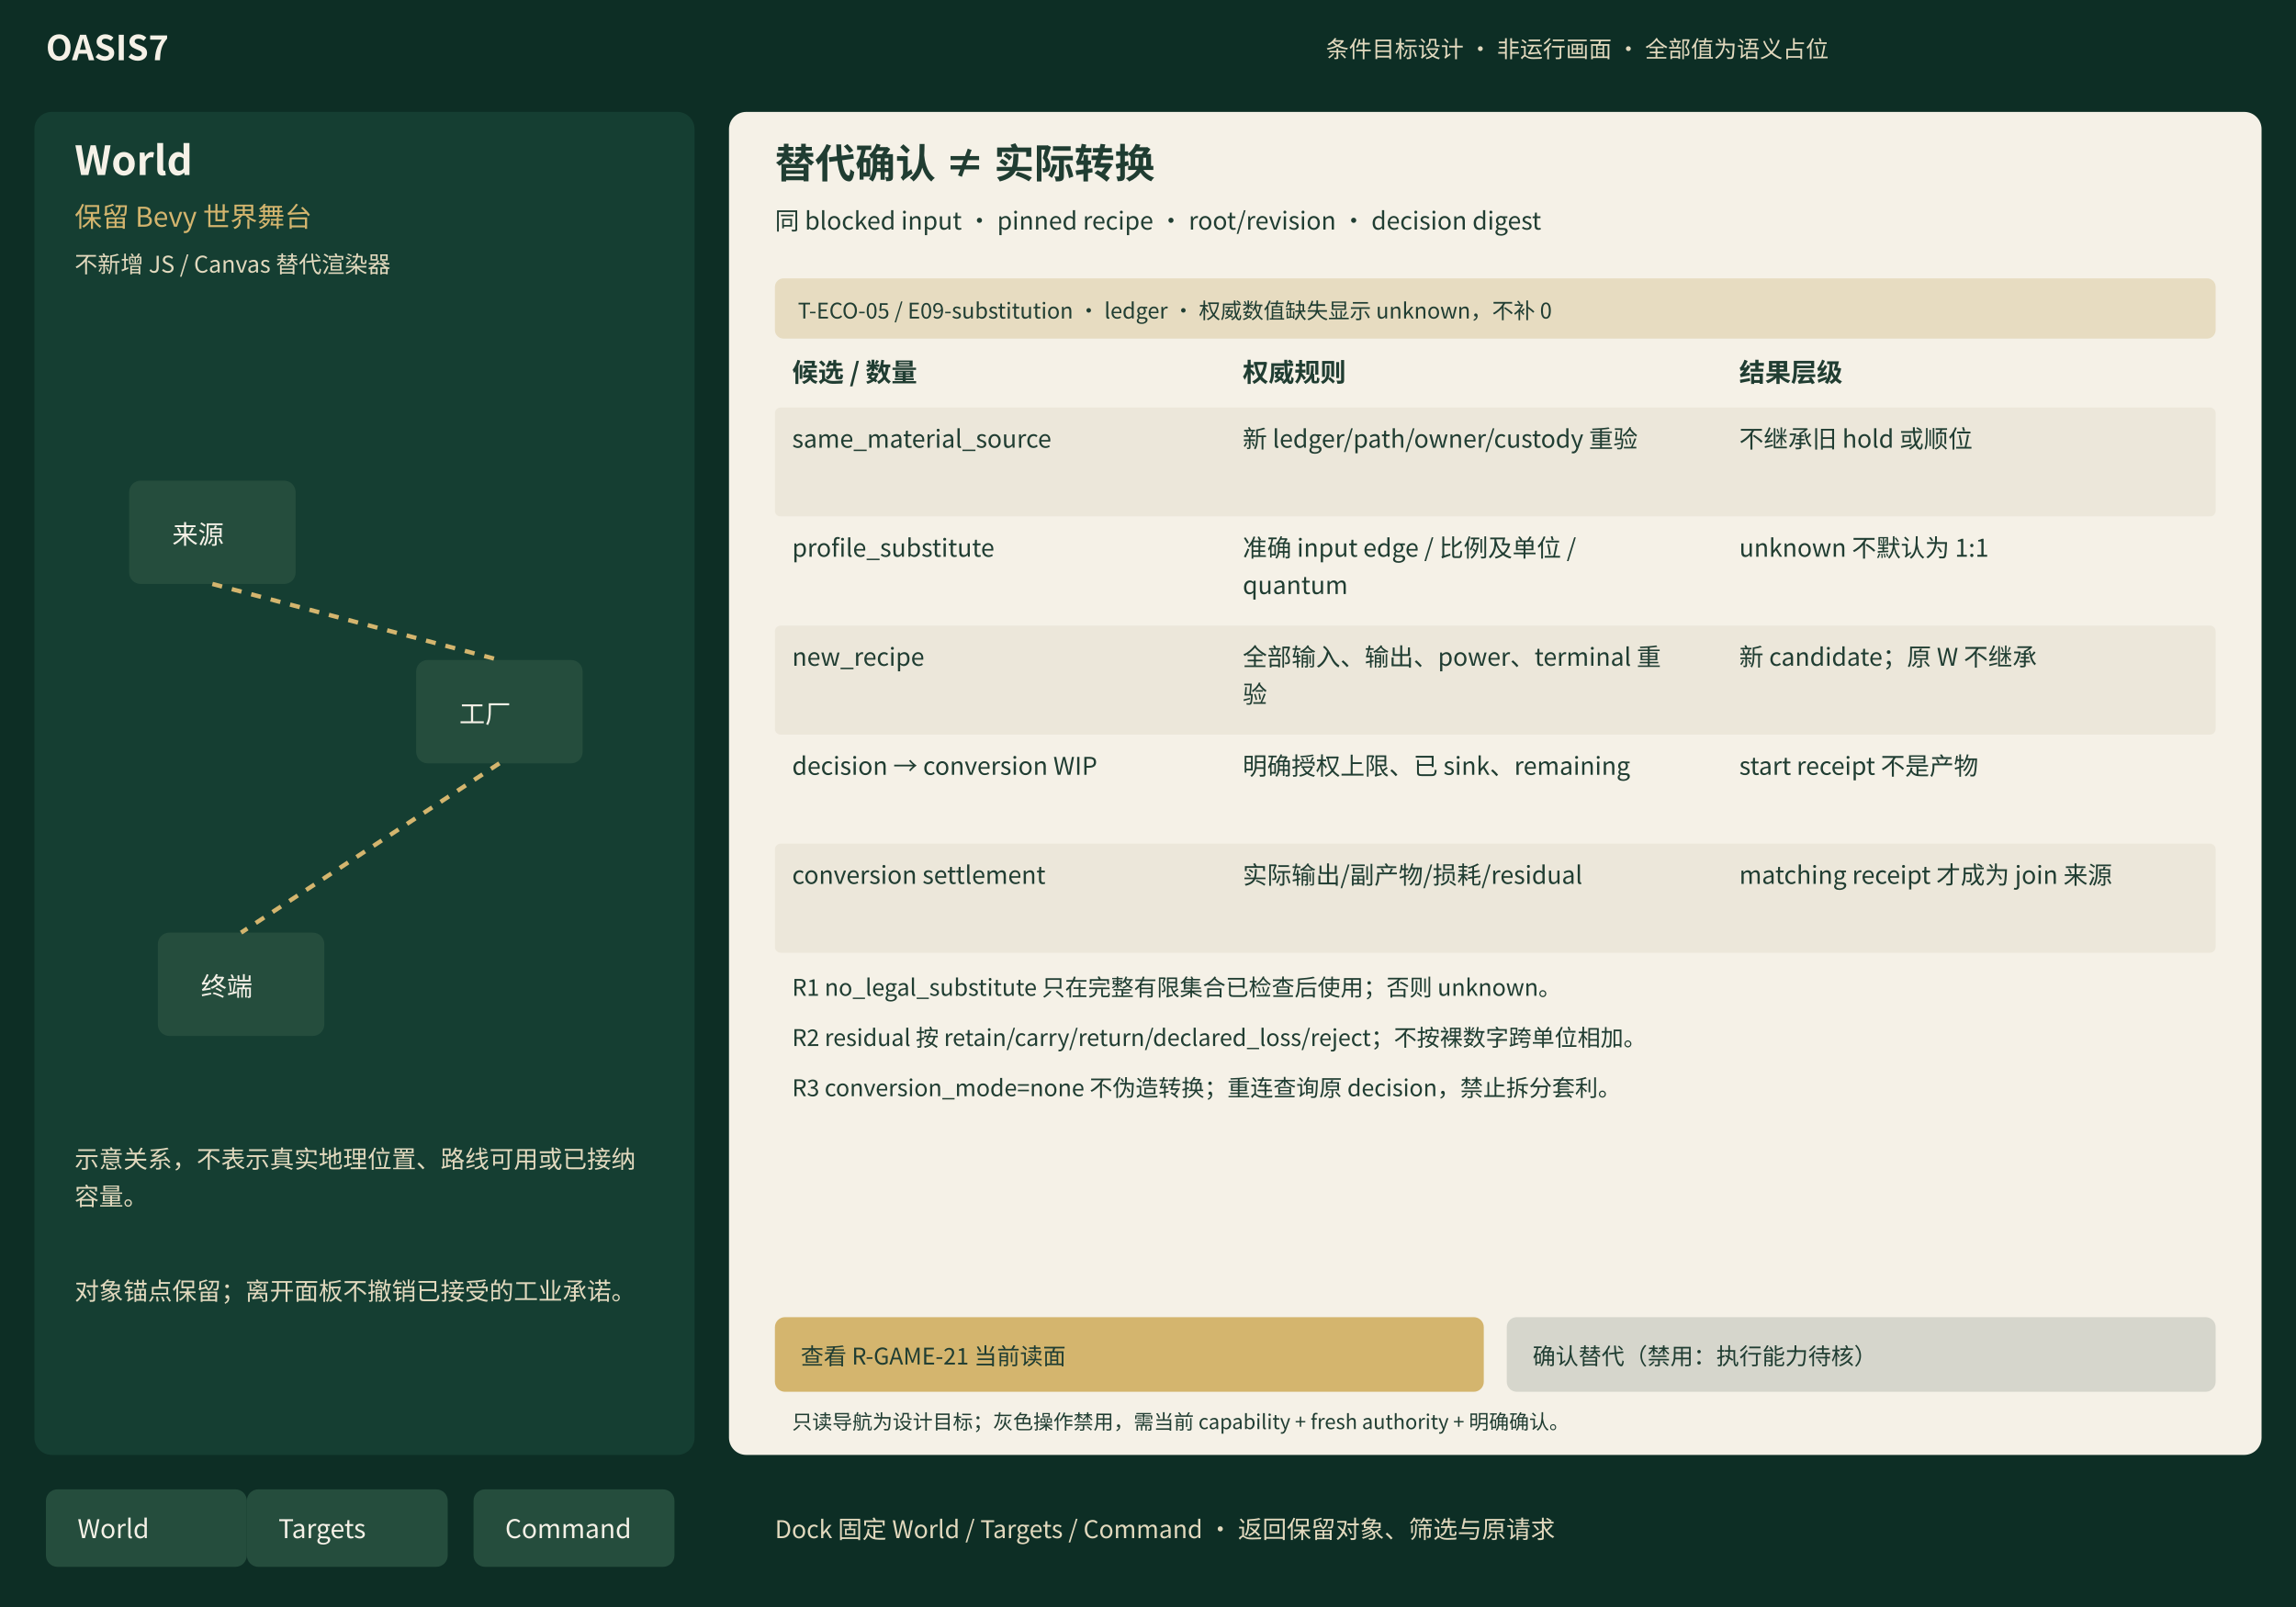
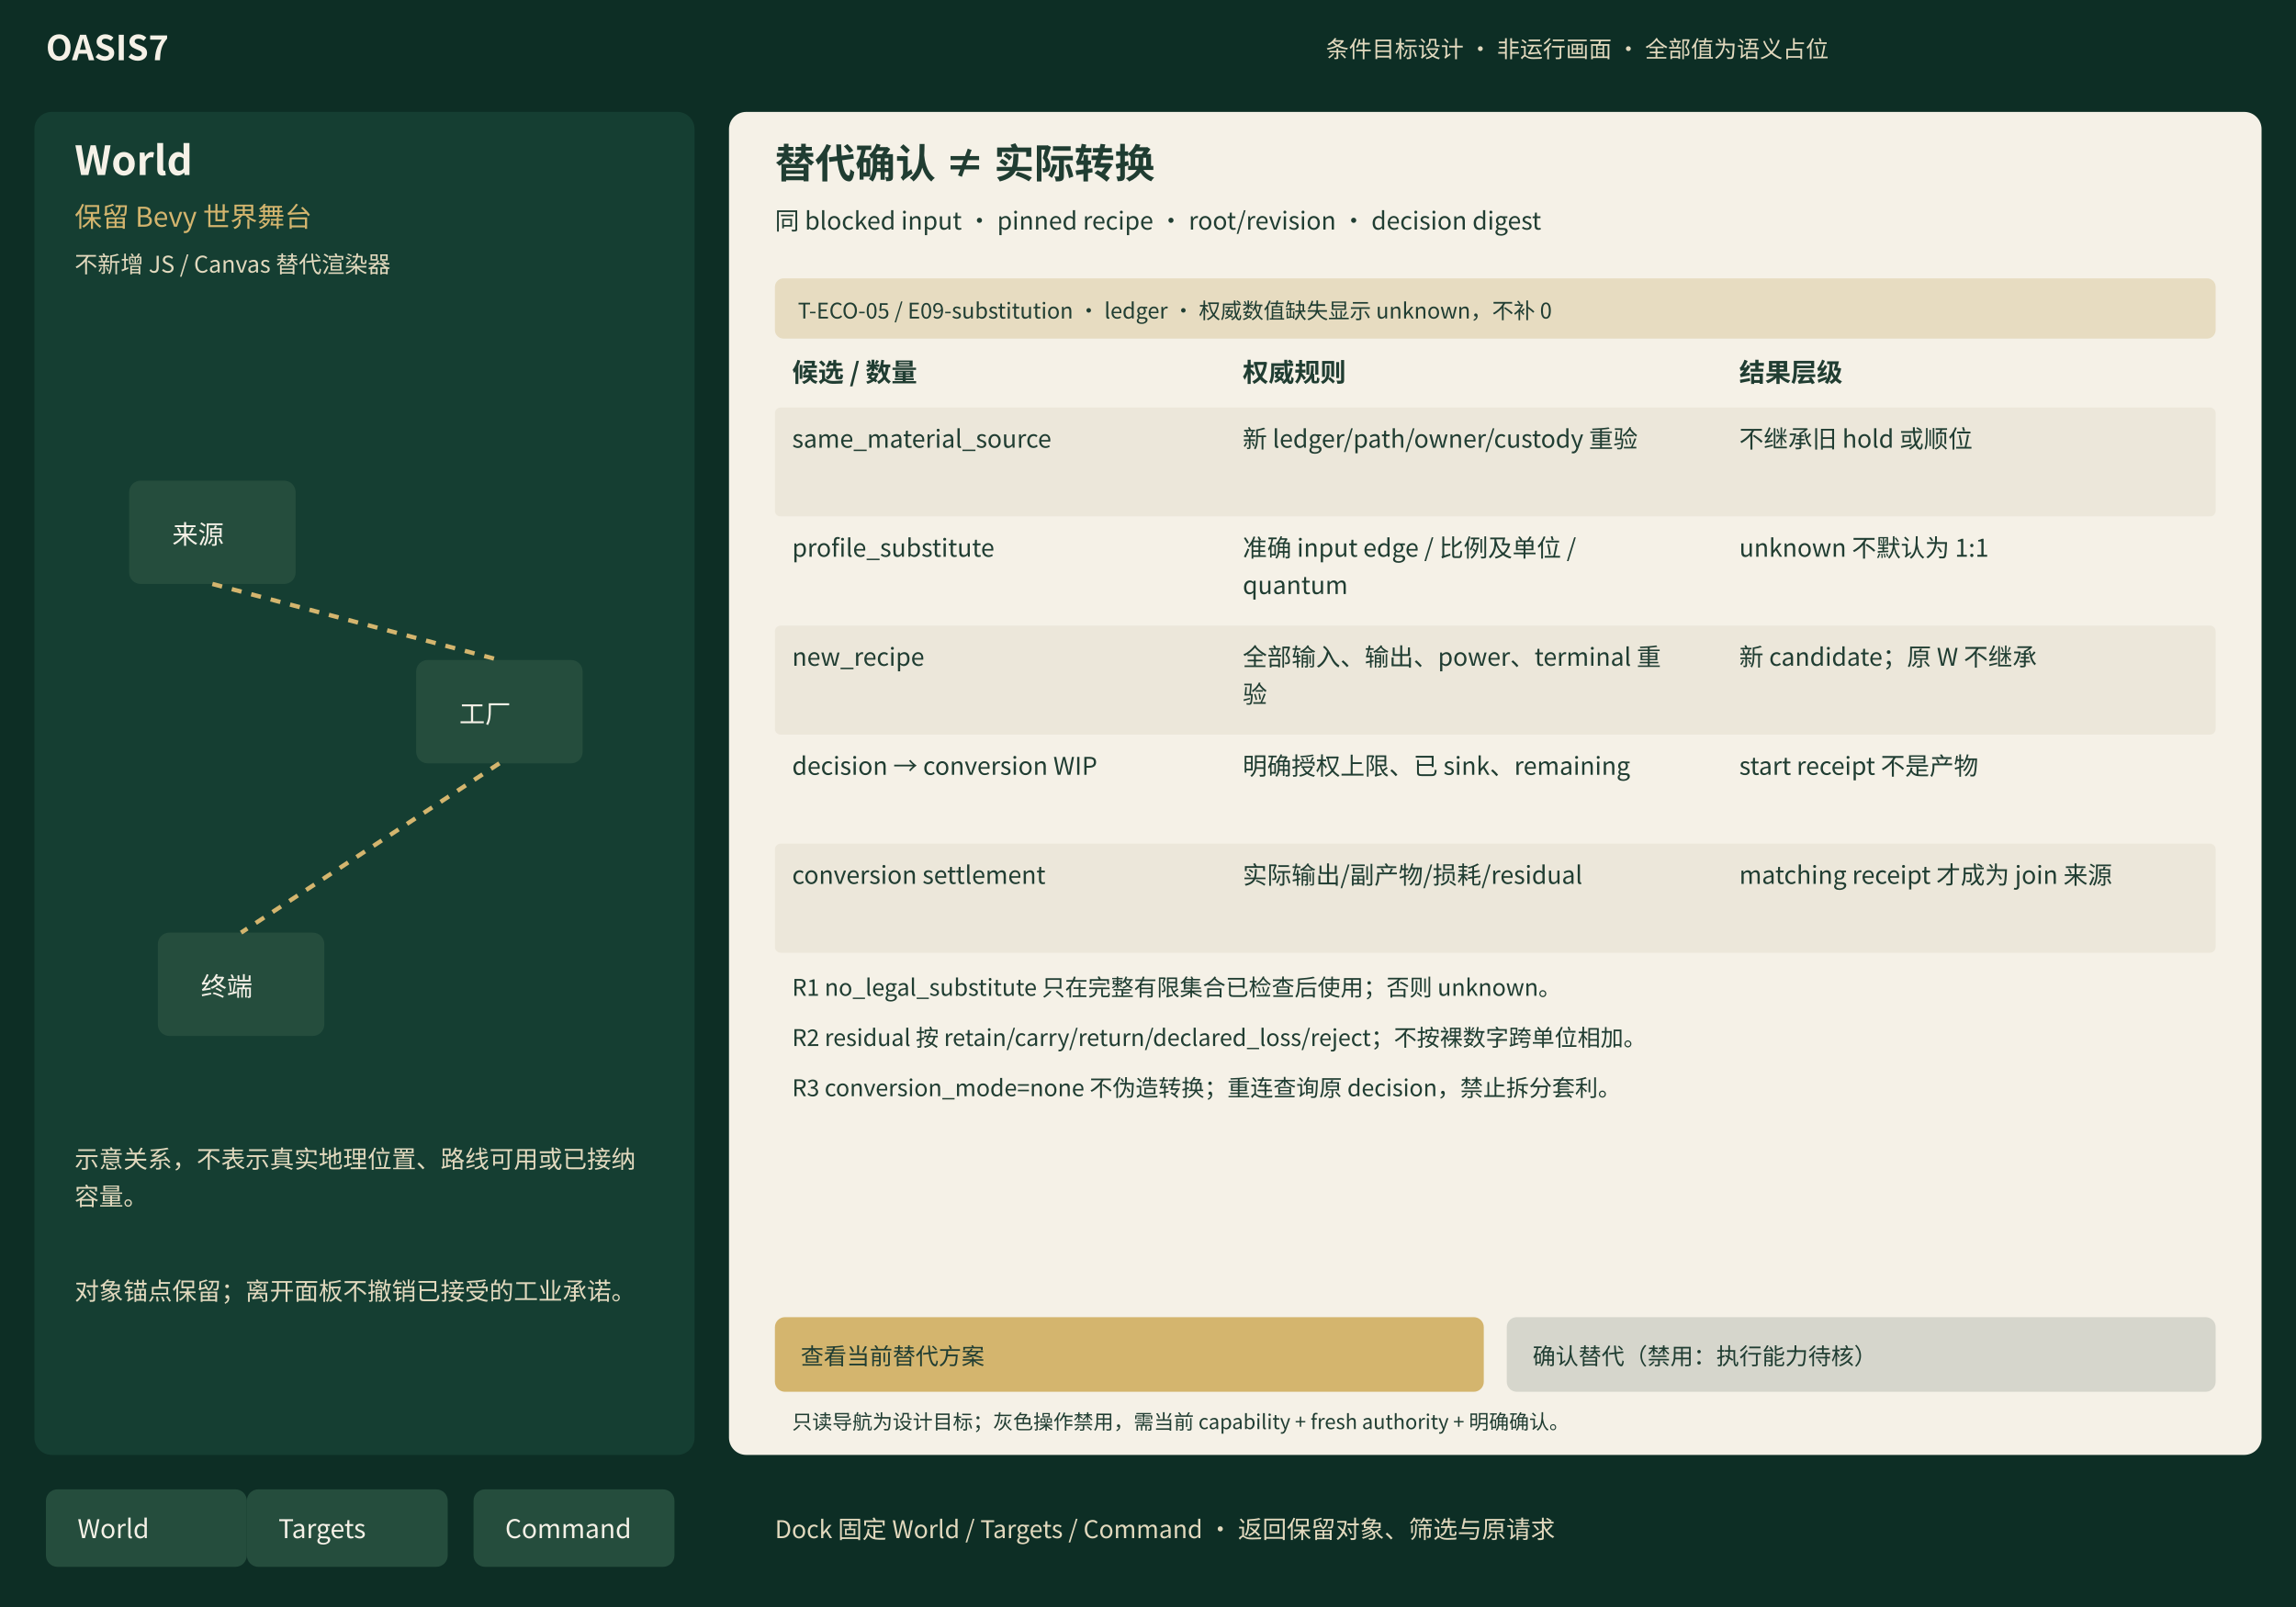
<svg xmlns="http://www.w3.org/2000/svg" width="1600" height="1120" viewBox="0 0 1600 1120">
  <rect x="0" y="0" width="1600" height="1120" rx="0" fill="#0d2e25" />
  <text x="32" y="42" font-family="Noto Sans CJK SC" font-size="24" font-weight="700" fill="#f5f1e7">OASIS7</text>
  <text x="924" y="40" font-family="Noto Sans CJK SC" font-size="16" font-weight="400" fill="#e2d9be">条件目标设计 · 非运行画面 · 全部值为语义占位</text>
  <rect x="24" y="78" width="460" height="936" rx="12" fill="#153e32" />
  <text x="52" y="122" font-family="Noto Sans CJK SC" font-size="28" font-weight="700" fill="#f5f1e7">World</text>
  <text x="52" y="158" font-family="Noto Sans CJK SC" font-size="19" font-weight="400" fill="#d4b56e">保留 Bevy 世界舞台</text>
  <text x="52" y="190" font-family="Noto Sans CJK SC" font-size="16" font-weight="400" fill="#e2d9be">不新增 JS / Canvas 替代渲染器</text>
  <rect x="90" y="335" width="116" height="72" rx="8" fill="#254d3d" />
  <text x="120" y="379" font-family="Noto Sans CJK SC" font-size="18" font-weight="400" fill="#f5f1e7">来源</text>
  <rect x="290" y="460" width="116" height="72" rx="8" fill="#254d3d" />
  <text x="320" y="504" font-family="Noto Sans CJK SC" font-size="18" font-weight="400" fill="#f5f1e7">工厂</text>
  <rect x="110" y="650" width="116" height="72" rx="8" fill="#254d3d" />
  <text x="140" y="694" font-family="Noto Sans CJK SC" font-size="18" font-weight="400" fill="#f5f1e7">终端</text>
  <path d="M148 407 L348 460 M348 532 L168 650" stroke="#d4b56e" stroke-width="3" fill="none" stroke-dasharray="7 7" />
  <text x="52" y="814" font-family="Noto Sans CJK SC" font-size="17" font-weight="400" fill="#e2d9be">示意关系，不表示真实地理位置、路线可用或已接纳</text>
  <text x="52" y="840" font-family="Noto Sans CJK SC" font-size="17" font-weight="400" fill="#e2d9be">容量。</text>
  <text x="52" y="906" font-family="Noto Sans CJK SC" font-size="17" font-weight="400" fill="#e2d9be">对象锚点保留；离开面板不撤销已接受的工业承诺。</text>
  <rect x="508" y="78" width="1068" height="936" rx="12" fill="#f5f1e7" />
  <text x="540" y="124" font-family="Noto Sans CJK SC" font-size="28" font-weight="700" fill="#203d32">替代确认 ≠ 实际转换</text>
  <text x="540" y="160" font-family="Noto Sans CJK SC" font-size="17" font-weight="400" fill="#203d32">同 blocked input · pinned recipe · root/revision · decision digest</text>
  <rect x="540" y="194" width="1004" height="42" rx="6" fill="#e7dcc1" />
  <text x="556" y="222" font-family="Noto Sans CJK SC" font-size="15" font-weight="400" fill="#203d32">T-ECO-05 / E09-substitution  ·  ledger  ·  权威数值缺失显示 unknown，不补 0</text>
  <text x="552" y="266" font-family="Noto Sans CJK SC" font-size="18" font-weight="700" fill="#203d32">候选 / 数量</text>
  <text x="866" y="266" font-family="Noto Sans CJK SC" font-size="18" font-weight="700" fill="#203d32">权威规则</text>
  <text x="1212" y="266" font-family="Noto Sans CJK SC" font-size="18" font-weight="700" fill="#203d32">结果层级</text>
  <rect x="540" y="284" width="1004" height="76" rx="4" fill="#ece7da" />
  <text x="552" y="312" font-family="Noto Sans CJK SC" font-size="17" font-weight="400" fill="#203d32">same_material_source</text>
  <text x="866" y="312" font-family="Noto Sans CJK SC" font-size="17" font-weight="400" fill="#203d32">新 ledger/path/owner/custody 重验</text>
  <text x="1212" y="312" font-family="Noto Sans CJK SC" font-size="17" font-weight="400" fill="#203d32">不继承旧 hold 或顺位</text>
  <rect x="540" y="360" width="1004" height="76" rx="4" fill="#f5f1e7" />
  <text x="552" y="388" font-family="Noto Sans CJK SC" font-size="17" font-weight="400" fill="#203d32">profile_substitute</text>
  <text x="866" y="388" font-family="Noto Sans CJK SC" font-size="17" font-weight="400" fill="#203d32">准确 input edge / 比例及单位 /</text>
  <text x="866" y="414" font-family="Noto Sans CJK SC" font-size="17" font-weight="400" fill="#203d32">quantum</text>
  <text x="1212" y="388" font-family="Noto Sans CJK SC" font-size="17" font-weight="400" fill="#203d32">unknown 不默认为 1:1</text>
  <rect x="540" y="436" width="1004" height="76" rx="4" fill="#ece7da" />
  <text x="552" y="464" font-family="Noto Sans CJK SC" font-size="17" font-weight="400" fill="#203d32">new_recipe</text>
  <text x="866" y="464" font-family="Noto Sans CJK SC" font-size="17" font-weight="400" fill="#203d32">全部输入、输出、power、terminal 重</text>
  <text x="866" y="490" font-family="Noto Sans CJK SC" font-size="17" font-weight="400" fill="#203d32">验</text>
  <text x="1212" y="464" font-family="Noto Sans CJK SC" font-size="17" font-weight="400" fill="#203d32">新 candidate；原 W 不继承</text>
  <rect x="540" y="512" width="1004" height="76" rx="4" fill="#f5f1e7" />
  <text x="552" y="540" font-family="Noto Sans CJK SC" font-size="17" font-weight="400" fill="#203d32">decision → conversion WIP</text>
  <text x="866" y="540" font-family="Noto Sans CJK SC" font-size="17" font-weight="400" fill="#203d32">明确授权上限、已 sink、remaining</text>
  <text x="1212" y="540" font-family="Noto Sans CJK SC" font-size="17" font-weight="400" fill="#203d32">start receipt 不是产物</text>
  <rect x="540" y="588" width="1004" height="76" rx="4" fill="#ece7da" />
  <text x="552" y="616" font-family="Noto Sans CJK SC" font-size="17" font-weight="400" fill="#203d32">conversion settlement</text>
  <text x="866" y="616" font-family="Noto Sans CJK SC" font-size="17" font-weight="400" fill="#203d32">实际输出/副产物/损耗/residual</text>
  <text x="1212" y="616" font-family="Noto Sans CJK SC" font-size="17" font-weight="400" fill="#203d32">matching receipt 才成为 join 来源</text>
  <text x="552" y="694" font-family="Noto Sans CJK SC" font-size="16" font-weight="400" fill="#203d32">R1 no_legal_substitute 只在完整有限集合已检查后使用；否则 unknown。</text>
  <text x="552" y="729" font-family="Noto Sans CJK SC" font-size="16" font-weight="400" fill="#203d32">R2 residual 按 retain/carry/return/declared_loss/reject；不按裸数字跨单位相加。</text>
  <text x="552" y="764" font-family="Noto Sans CJK SC" font-size="16" font-weight="400" fill="#203d32">R3 conversion_mode=none 不伪造转换；重连查询原 decision，禁止拆分套利。</text>
  <rect x="540" y="918" width="494" height="52" rx="7" fill="#d4b56e" />
-   <text x="558" y="951" font-family="Noto Sans CJK SC" font-size="16" font-weight="400" fill="#203d32">查看 R-GAME-21 当前读面</text>
+   <text x="558" y="951" font-family="Noto Sans CJK SC" font-size="16" font-weight="400" fill="#203d32">查看当前替代方案</text>
  <rect x="1050" y="918" width="494" height="52" rx="7" fill="#d6d6cc" />
  <text x="1068" y="951" font-family="Noto Sans CJK SC" font-size="16" font-weight="400" fill="#203d32">确认替代（禁用：执行能力待核）</text>
  <text x="552" y="996" font-family="Noto Sans CJK SC" font-size="14" font-weight="400" fill="#203d32">只读导航为设计目标；灰色操作禁用，需当前 capability + fresh authority + 明确确认。</text>
  <rect x="32" y="1038" width="140" height="54" rx="8" fill="#254d3d" />
  <text x="54" y="1072" font-family="Noto Sans CJK SC" font-size="18" font-weight="400" fill="#f5f1e7">World</text>
  <rect x="172" y="1038" width="140" height="54" rx="8" fill="#254d3d" />
  <text x="194" y="1072" font-family="Noto Sans CJK SC" font-size="18" font-weight="400" fill="#f5f1e7">Targets</text>
  <rect x="330" y="1038" width="140" height="54" rx="8" fill="#254d3d" />
  <text x="352" y="1072" font-family="Noto Sans CJK SC" font-size="18" font-weight="400" fill="#f5f1e7">Command</text>
  <text x="540" y="1072" font-family="Noto Sans CJK SC" font-size="17" font-weight="400" fill="#e2d9be">Dock 固定 World / Targets / Command · 返回保留对象、筛选与原请求</text>
</svg>
